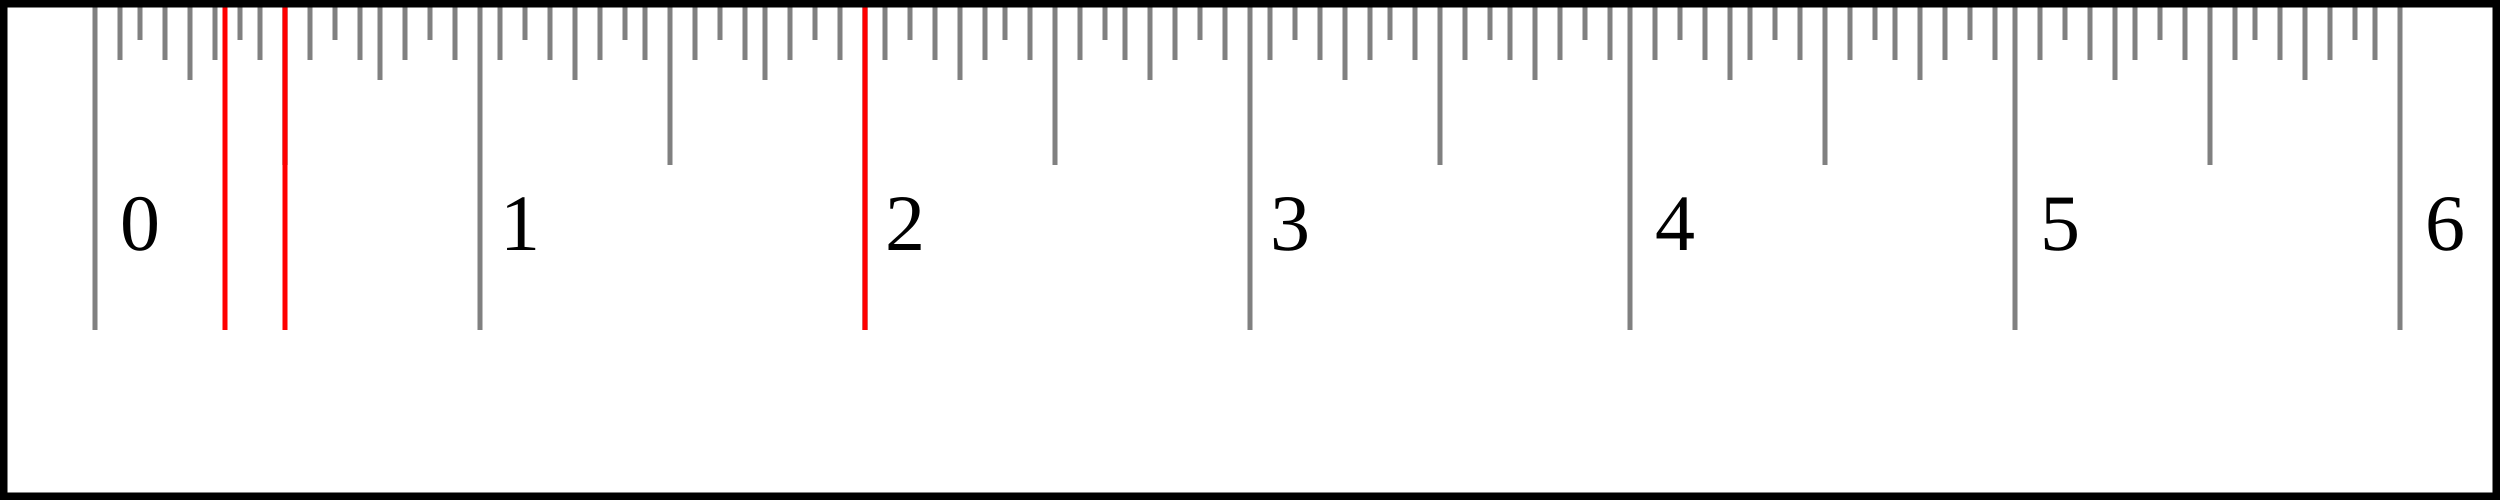
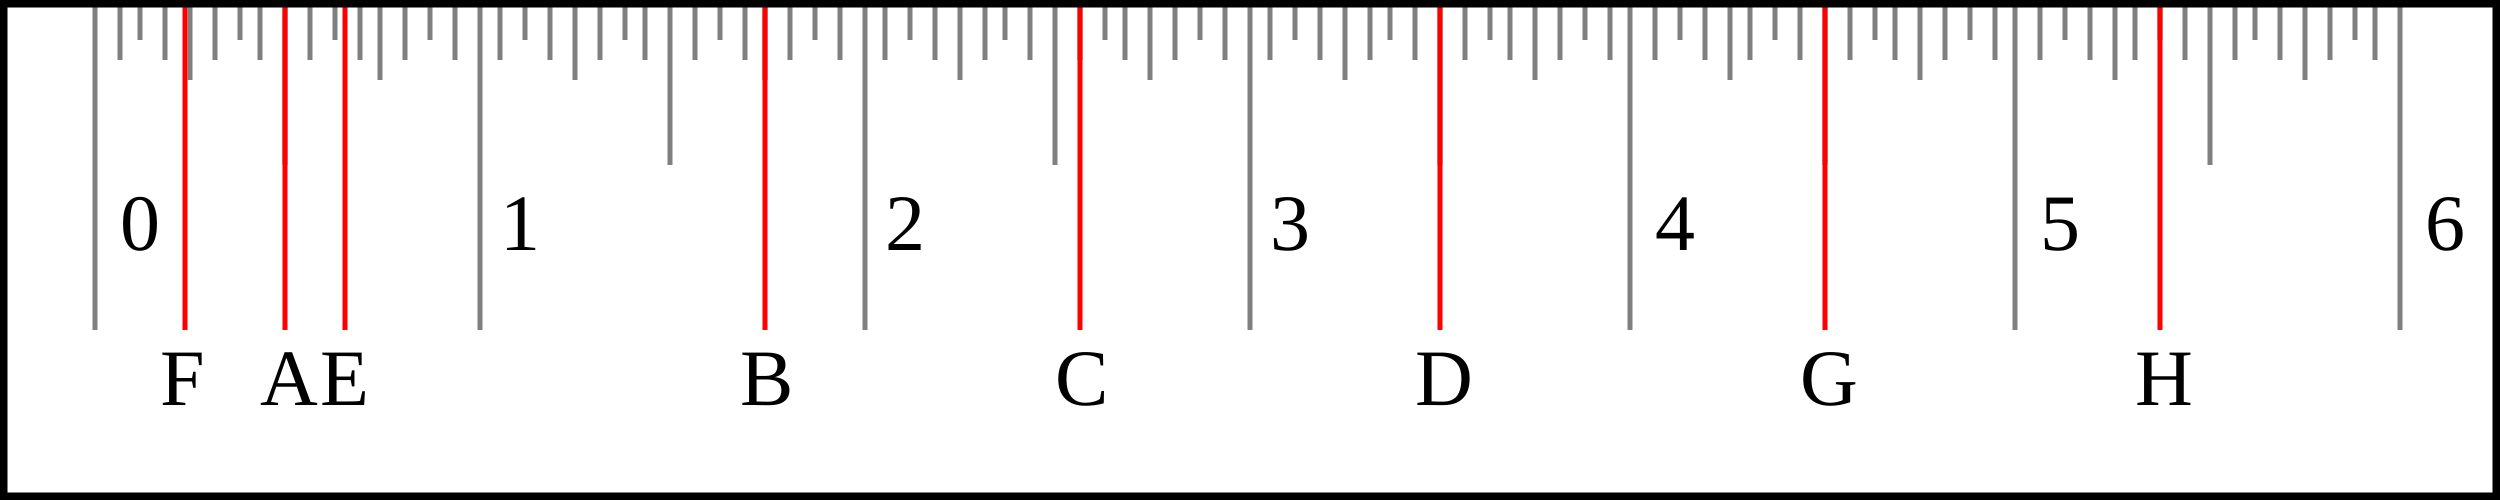
<svg xmlns="http://www.w3.org/2000/svg" width="500" height="100" version="1.1">
  <line x1="19" x2="19" y1="0" y2="66" style="stroke:gray" />
  <text x="24" y="50" font-size="16">0</text>
  <line x1="24" x2="24" y1="0" y2="12" style="stroke:gray" />
  <line x1="28" x2="28" y1="0" y2="8" style="stroke:gray" />
  <line x1="33" x2="33" y1="0" y2="12" style="stroke:gray" />
  <line x1="38" x2="38" y1="0" y2="16" style="stroke:gray" />
  <line x1="43" x2="43" y1="0" y2="12" style="stroke:gray" />
  <line x1="48" x2="48" y1="0" y2="8" style="stroke:gray" />
  <line x1="52" x2="52" y1="0" y2="12" style="stroke:gray" />
  <line x1="57" x2="57" y1="0" y2="33" style="stroke:gray" />
  <line x1="62" x2="62" y1="0" y2="12" style="stroke:gray" />
  <line x1="67" x2="67" y1="0" y2="8" style="stroke:gray" />
  <line x1="72" x2="72" y1="0" y2="12" style="stroke:gray" />
  <line x1="76" x2="76" y1="0" y2="16" style="stroke:gray" />
  <line x1="81" x2="81" y1="0" y2="12" style="stroke:gray" />
  <line x1="86" x2="86" y1="0" y2="8" style="stroke:gray" />
  <line x1="91" x2="91" y1="0" y2="12" style="stroke:gray" />
  <line x1="96" x2="96" y1="0" y2="66" style="stroke:gray" />
  <text x="100" y="50" font-size="16">1</text>
  <line x1="100" x2="100" y1="0" y2="12" style="stroke:gray" />
  <line x1="105" x2="105" y1="0" y2="8" style="stroke:gray" />
  <line x1="110" x2="110" y1="0" y2="12" style="stroke:gray" />
  <line x1="115" x2="115" y1="0" y2="16" style="stroke:gray" />
  <line x1="120" x2="120" y1="0" y2="12" style="stroke:gray" />
  <line x1="125" x2="125" y1="0" y2="8" style="stroke:gray" />
  <line x1="129" x2="129" y1="0" y2="12" style="stroke:gray" />
  <line x1="134" x2="134" y1="0" y2="33" style="stroke:gray" />
  <line x1="139" x2="139" y1="0" y2="12" style="stroke:gray" />
  <line x1="144" x2="144" y1="0" y2="8" style="stroke:gray" />
  <line x1="149" x2="149" y1="0" y2="12" style="stroke:gray" />
  <line x1="153" x2="153" y1="0" y2="16" style="stroke:gray" />
  <line x1="158" x2="158" y1="0" y2="12" style="stroke:gray" />
  <line x1="163" x2="163" y1="0" y2="8" style="stroke:gray" />
  <line x1="168" x2="168" y1="0" y2="12" style="stroke:gray" />
  <line x1="173" x2="173" y1="0" y2="66" style="stroke:gray" />
  <text x="177" y="50" font-size="16">2</text>
  <line x1="177" x2="177" y1="0" y2="12" style="stroke:gray" />
  <line x1="182" x2="182" y1="0" y2="8" style="stroke:gray" />
  <line x1="187" x2="187" y1="0" y2="12" style="stroke:gray" />
  <line x1="192" x2="192" y1="0" y2="16" style="stroke:gray" />
  <line x1="197" x2="197" y1="0" y2="12" style="stroke:gray" />
  <line x1="201" x2="201" y1="0" y2="8" style="stroke:gray" />
  <line x1="206" x2="206" y1="0" y2="12" style="stroke:gray" />
  <line x1="211" x2="211" y1="0" y2="33" style="stroke:gray" />
  <line x1="216" x2="216" y1="0" y2="12" style="stroke:gray" />
  <line x1="221" x2="221" y1="0" y2="8" style="stroke:gray" />
  <line x1="225" x2="225" y1="0" y2="12" style="stroke:gray" />
  <line x1="230" x2="230" y1="0" y2="16" style="stroke:gray" />
  <line x1="235" x2="235" y1="0" y2="12" style="stroke:gray" />
  <line x1="240" x2="240" y1="0" y2="8" style="stroke:gray" />
  <line x1="245" x2="245" y1="0" y2="12" style="stroke:gray" />
  <line x1="250" x2="250" y1="0" y2="66" style="stroke:gray" />
  <text x="254" y="50" font-size="16">3</text>
  <line x1="254" x2="254" y1="0" y2="12" style="stroke:gray" />
  <line x1="259" x2="259" y1="0" y2="8" style="stroke:gray" />
  <line x1="264" x2="264" y1="0" y2="12" style="stroke:gray" />
  <line x1="269" x2="269" y1="0" y2="16" style="stroke:gray" />
  <line x1="274" x2="274" y1="0" y2="12" style="stroke:gray" />
  <line x1="278" x2="278" y1="0" y2="8" style="stroke:gray" />
  <line x1="283" x2="283" y1="0" y2="12" style="stroke:gray" />
  <line x1="288" x2="288" y1="0" y2="33" style="stroke:gray" />
  <line x1="293" x2="293" y1="0" y2="12" style="stroke:gray" />
  <line x1="298" x2="298" y1="0" y2="8" style="stroke:gray" />
  <line x1="302" x2="302" y1="0" y2="12" style="stroke:gray" />
  <line x1="307" x2="307" y1="0" y2="16" style="stroke:gray" />
  <line x1="312" x2="312" y1="0" y2="12" style="stroke:gray" />
  <line x1="317" x2="317" y1="0" y2="8" style="stroke:gray" />
  <line x1="322" x2="322" y1="0" y2="12" style="stroke:gray" />
  <line x1="326" x2="326" y1="0" y2="66" style="stroke:gray" />
  <text x="331" y="50" font-size="16">4</text>
  <line x1="331" x2="331" y1="0" y2="12" style="stroke:gray" />
  <line x1="336" x2="336" y1="0" y2="8" style="stroke:gray" />
  <line x1="341" x2="341" y1="0" y2="12" style="stroke:gray" />
  <line x1="346" x2="346" y1="0" y2="16" style="stroke:gray" />
  <line x1="350" x2="350" y1="0" y2="12" style="stroke:gray" />
  <line x1="355" x2="355" y1="0" y2="8" style="stroke:gray" />
  <line x1="360" x2="360" y1="0" y2="12" style="stroke:gray" />
  <line x1="365" x2="365" y1="0" y2="33" style="stroke:gray" />
  <line x1="370" x2="370" y1="0" y2="12" style="stroke:gray" />
  <line x1="375" x2="375" y1="0" y2="8" style="stroke:gray" />
  <line x1="379" x2="379" y1="0" y2="12" style="stroke:gray" />
  <line x1="384" x2="384" y1="0" y2="16" style="stroke:gray" />
  <line x1="389" x2="389" y1="0" y2="12" style="stroke:gray" />
  <line x1="394" x2="394" y1="0" y2="8" style="stroke:gray" />
  <line x1="399" x2="399" y1="0" y2="12" style="stroke:gray" />
  <line x1="403" x2="403" y1="0" y2="66" style="stroke:gray" />
  <text x="408" y="50" font-size="16">5</text>
  <line x1="408" x2="408" y1="0" y2="12" style="stroke:gray" />
  <line x1="413" x2="413" y1="0" y2="8" style="stroke:gray" />
  <line x1="418" x2="418" y1="0" y2="12" style="stroke:gray" />
  <line x1="423" x2="423" y1="0" y2="16" style="stroke:gray" />
  <line x1="427" x2="427" y1="0" y2="12" style="stroke:gray" />
  <line x1="432" x2="432" y1="0" y2="8" style="stroke:gray" />
  <line x1="437" x2="437" y1="0" y2="12" style="stroke:gray" />
  <line x1="442" x2="442" y1="0" y2="33" style="stroke:gray" />
  <line x1="447" x2="447" y1="0" y2="12" style="stroke:gray" />
  <line x1="451" x2="451" y1="0" y2="8" style="stroke:gray" />
  <line x1="456" x2="456" y1="0" y2="12" style="stroke:gray" />
  <line x1="461" x2="461" y1="0" y2="16" style="stroke:gray" />
  <line x1="466" x2="466" y1="0" y2="12" style="stroke:gray" />
  <line x1="471" x2="471" y1="0" y2="8" style="stroke:gray" />
  <line x1="475" x2="475" y1="0" y2="12" style="stroke:gray" />
  <line x1="480" x2="480" y1="0" y2="66" style="stroke:gray" />
  <text x="485" y="50" font-size="16">6</text>
-   <line x1="45" x2="45" y1="0" y2="66" style="stroke:red" />
  <line x1="57" x2="57" y1="0" y2="66" style="stroke:red" />
-   <line x1="173" x2="173" y1="0" y2="66" style="stroke:red" />
+   <text x="52" y="81" font-size="16">A</text>
+   <line x1="153" x2="153" y1="0" y2="66" style="stroke:red" />
+   <text x="148" y="81" font-size="16">B</text>
+   <line x1="216" x2="216" y1="0" y2="66" style="stroke:red" />
+   <text x="211" y="81" font-size="16">C</text>
+   <line x1="288" x2="288" y1="0" y2="66" style="stroke:red" />
+   <text x="283" y="81" font-size="16">D</text>
+   <line x1="69" x2="69" y1="0" y2="66" style="stroke:red" />
+   <text x="64" y="81" font-size="16">E</text>
+   <line x1="37" x2="37" y1="0" y2="66" style="stroke:red" />
+   <text x="32" y="81" font-size="16">F</text>
+   <line x1="365" x2="365" y1="0" y2="66" style="stroke:red" />
+   <text x="360" y="81" font-size="16">G</text>
+   <line x1="432" x2="432" y1="0" y2="66" style="stroke:red" />
+   <text x="427" y="81" font-size="16">H</text>
  <rect y="0" width="500" height="100" style="fill:none;stroke-width:1;stroke:black;stroke-width:3" />
</svg>
